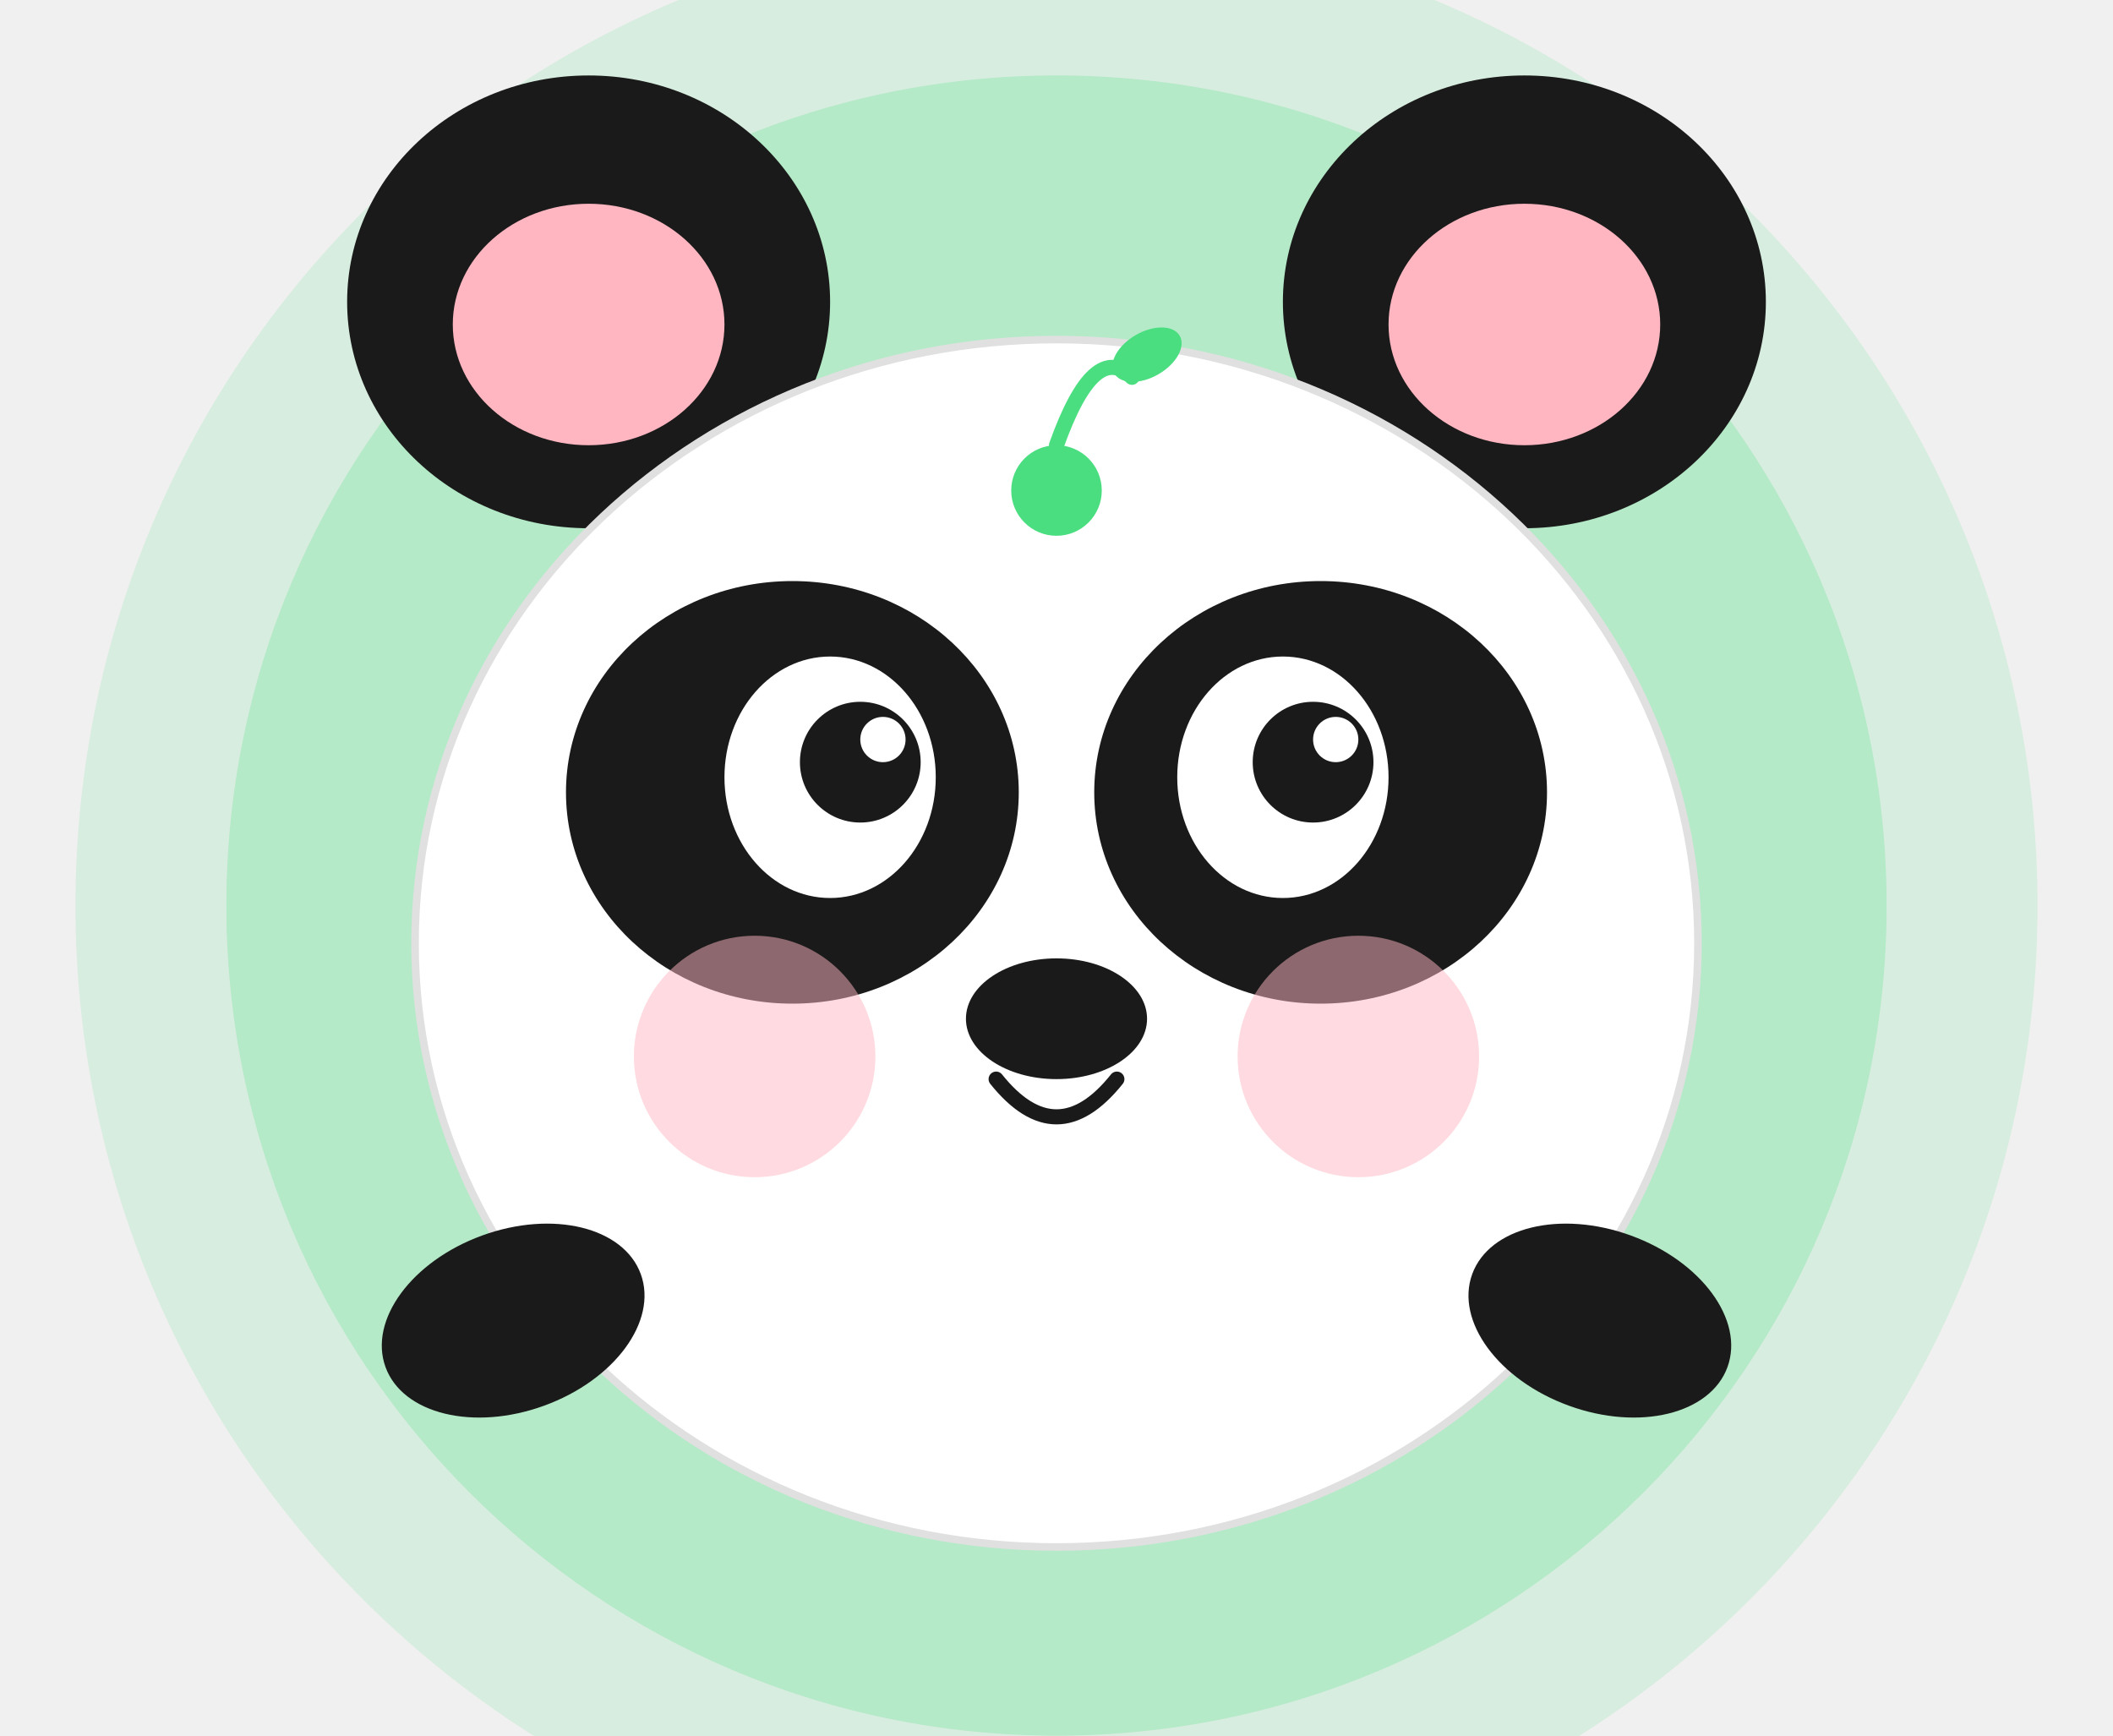
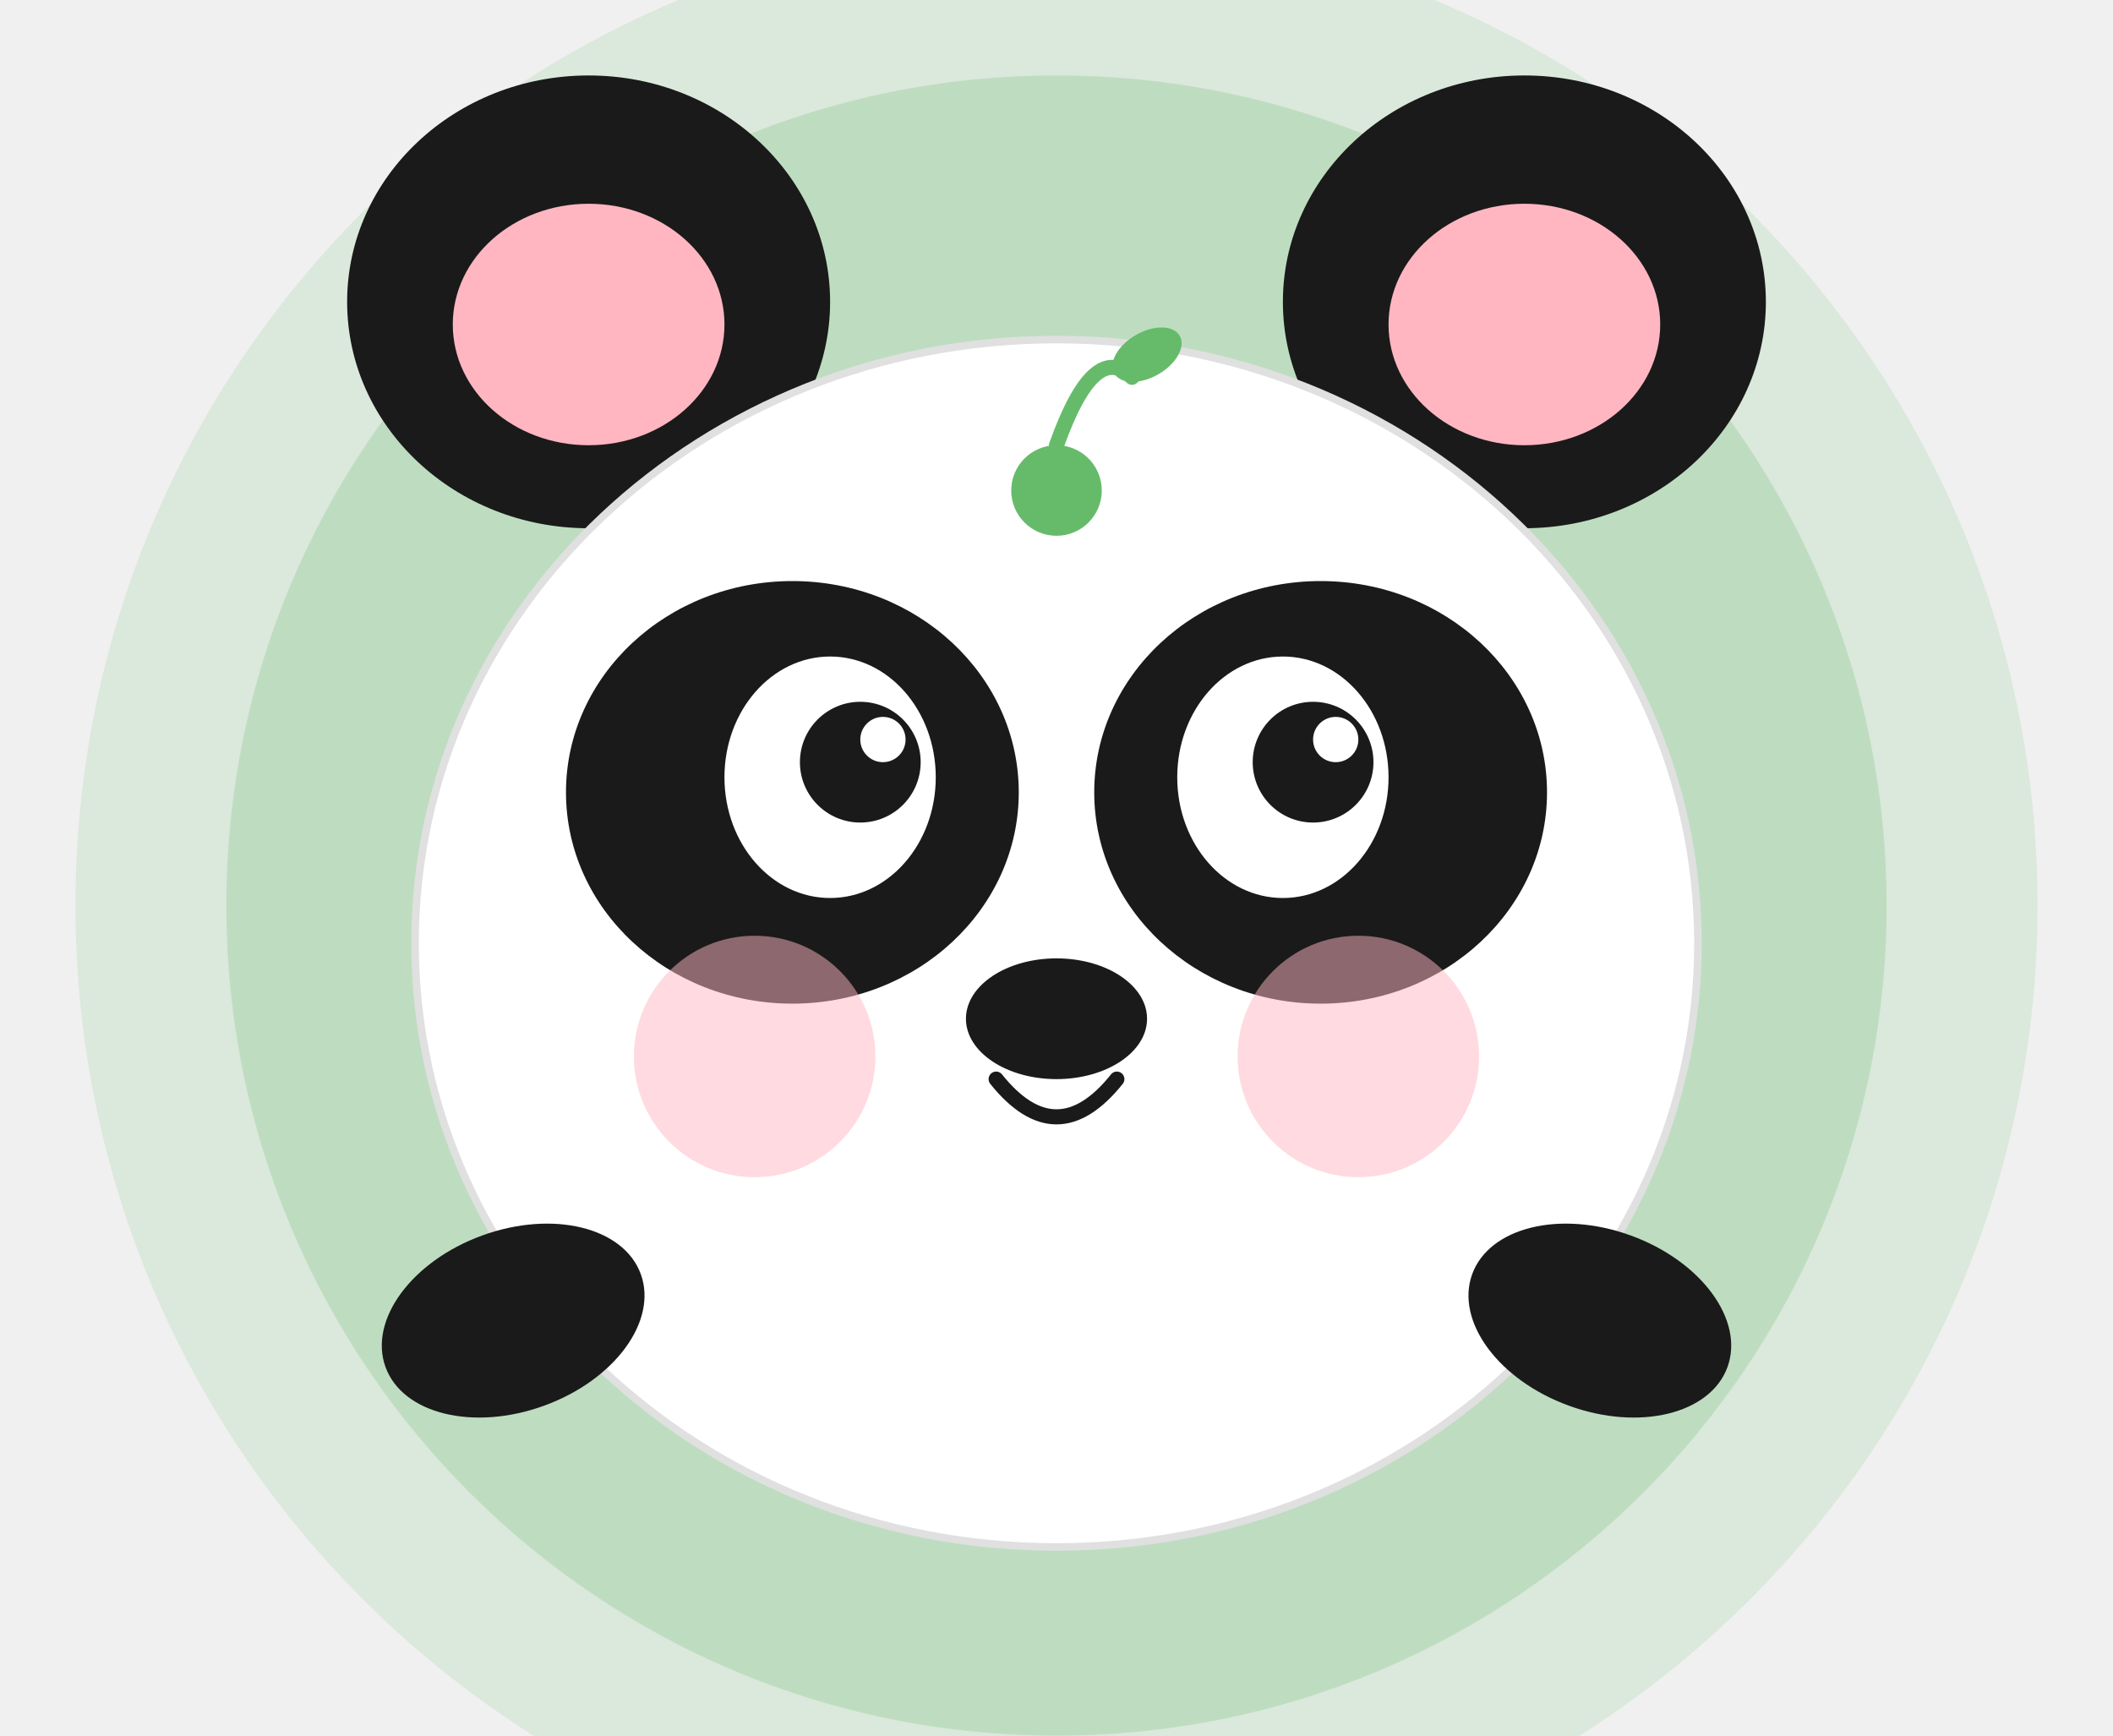
<svg xmlns="http://www.w3.org/2000/svg" width="280" height="230" viewBox="60 50 280 230">
-   <circle cx="200" cy="170" r="130" fill="#4ade80" opacity="0.15" />
-   <circle cx="200" cy="170" r="110" fill="#4ade80" opacity="0.25" />
+   <circle cx="200" cy="170" r="130" fill="#66bb6a" opacity="0.15" />
+   <circle cx="200" cy="170" r="110" fill="#66bb6a" opacity="0.25" />
  <ellipse cx="138" cy="90" rx="32" ry="30" fill="#1a1a1a" />
  <ellipse cx="262" cy="90" rx="32" ry="30" fill="#1a1a1a" />
  <ellipse cx="138" cy="93" rx="18" ry="16" fill="#FFB6C1" />
  <ellipse cx="262" cy="93" rx="18" ry="16" fill="#FFB6C1" />
  <ellipse cx="200" cy="175" rx="85" ry="80" fill="#ffffff" stroke="#e0e0e0" stroke-width="1" />
  <ellipse cx="165" cy="155" rx="30" ry="28" fill="#1a1a1a" />
  <ellipse cx="235" cy="155" rx="30" ry="28" fill="#1a1a1a" />
  <ellipse cx="170" cy="153" rx="14" ry="16" fill="#ffffff" />
  <ellipse cx="230" cy="153" rx="14" ry="16" fill="#ffffff" />
  <circle cx="174" cy="151" r="8" fill="#1a1a1a" />
  <circle cx="234" cy="151" r="8" fill="#1a1a1a" />
  <circle cx="177" cy="148" r="3" fill="#ffffff" />
  <circle cx="237" cy="148" r="3" fill="#ffffff" />
  <ellipse cx="200" cy="185" rx="12" ry="8" fill="#1a1a1a" />
  <path d="M192 193 Q200 203 208 193" fill="none" stroke="#1a1a1a" stroke-width="2" stroke-linecap="round" />
  <circle cx="160" cy="190" r="16" fill="#FFB6C1" opacity="0.5" />
  <circle cx="240" cy="190" r="16" fill="#FFB6C1" opacity="0.5" />
  <ellipse cx="128" cy="225" rx="18" ry="12" fill="#1a1a1a" transform="rotate(-20 128 225)" />
  <ellipse cx="272" cy="225" rx="18" ry="12" fill="#1a1a1a" transform="rotate(20 272 225)" />
-   <circle cx="200" cy="115" r="6" fill="#4ade80" />
-   <path d="M200 109 Q205 95 210 100" fill="none" stroke="#4ade80" stroke-width="2" stroke-linecap="round" />
-   <ellipse cx="212" cy="97" rx="5" ry="3" fill="#4ade80" transform="rotate(-30 212 97)" />
+   <circle cx="200" cy="115" r="6" fill="#66bb6a" />
+   <path d="M200 109 Q205 95 210 100" fill="none" stroke="#66bb6a" stroke-width="2" stroke-linecap="round" />
+   <ellipse cx="212" cy="97" rx="5" ry="3" fill="#66bb6a" transform="rotate(-30 212 97)" />
</svg>
